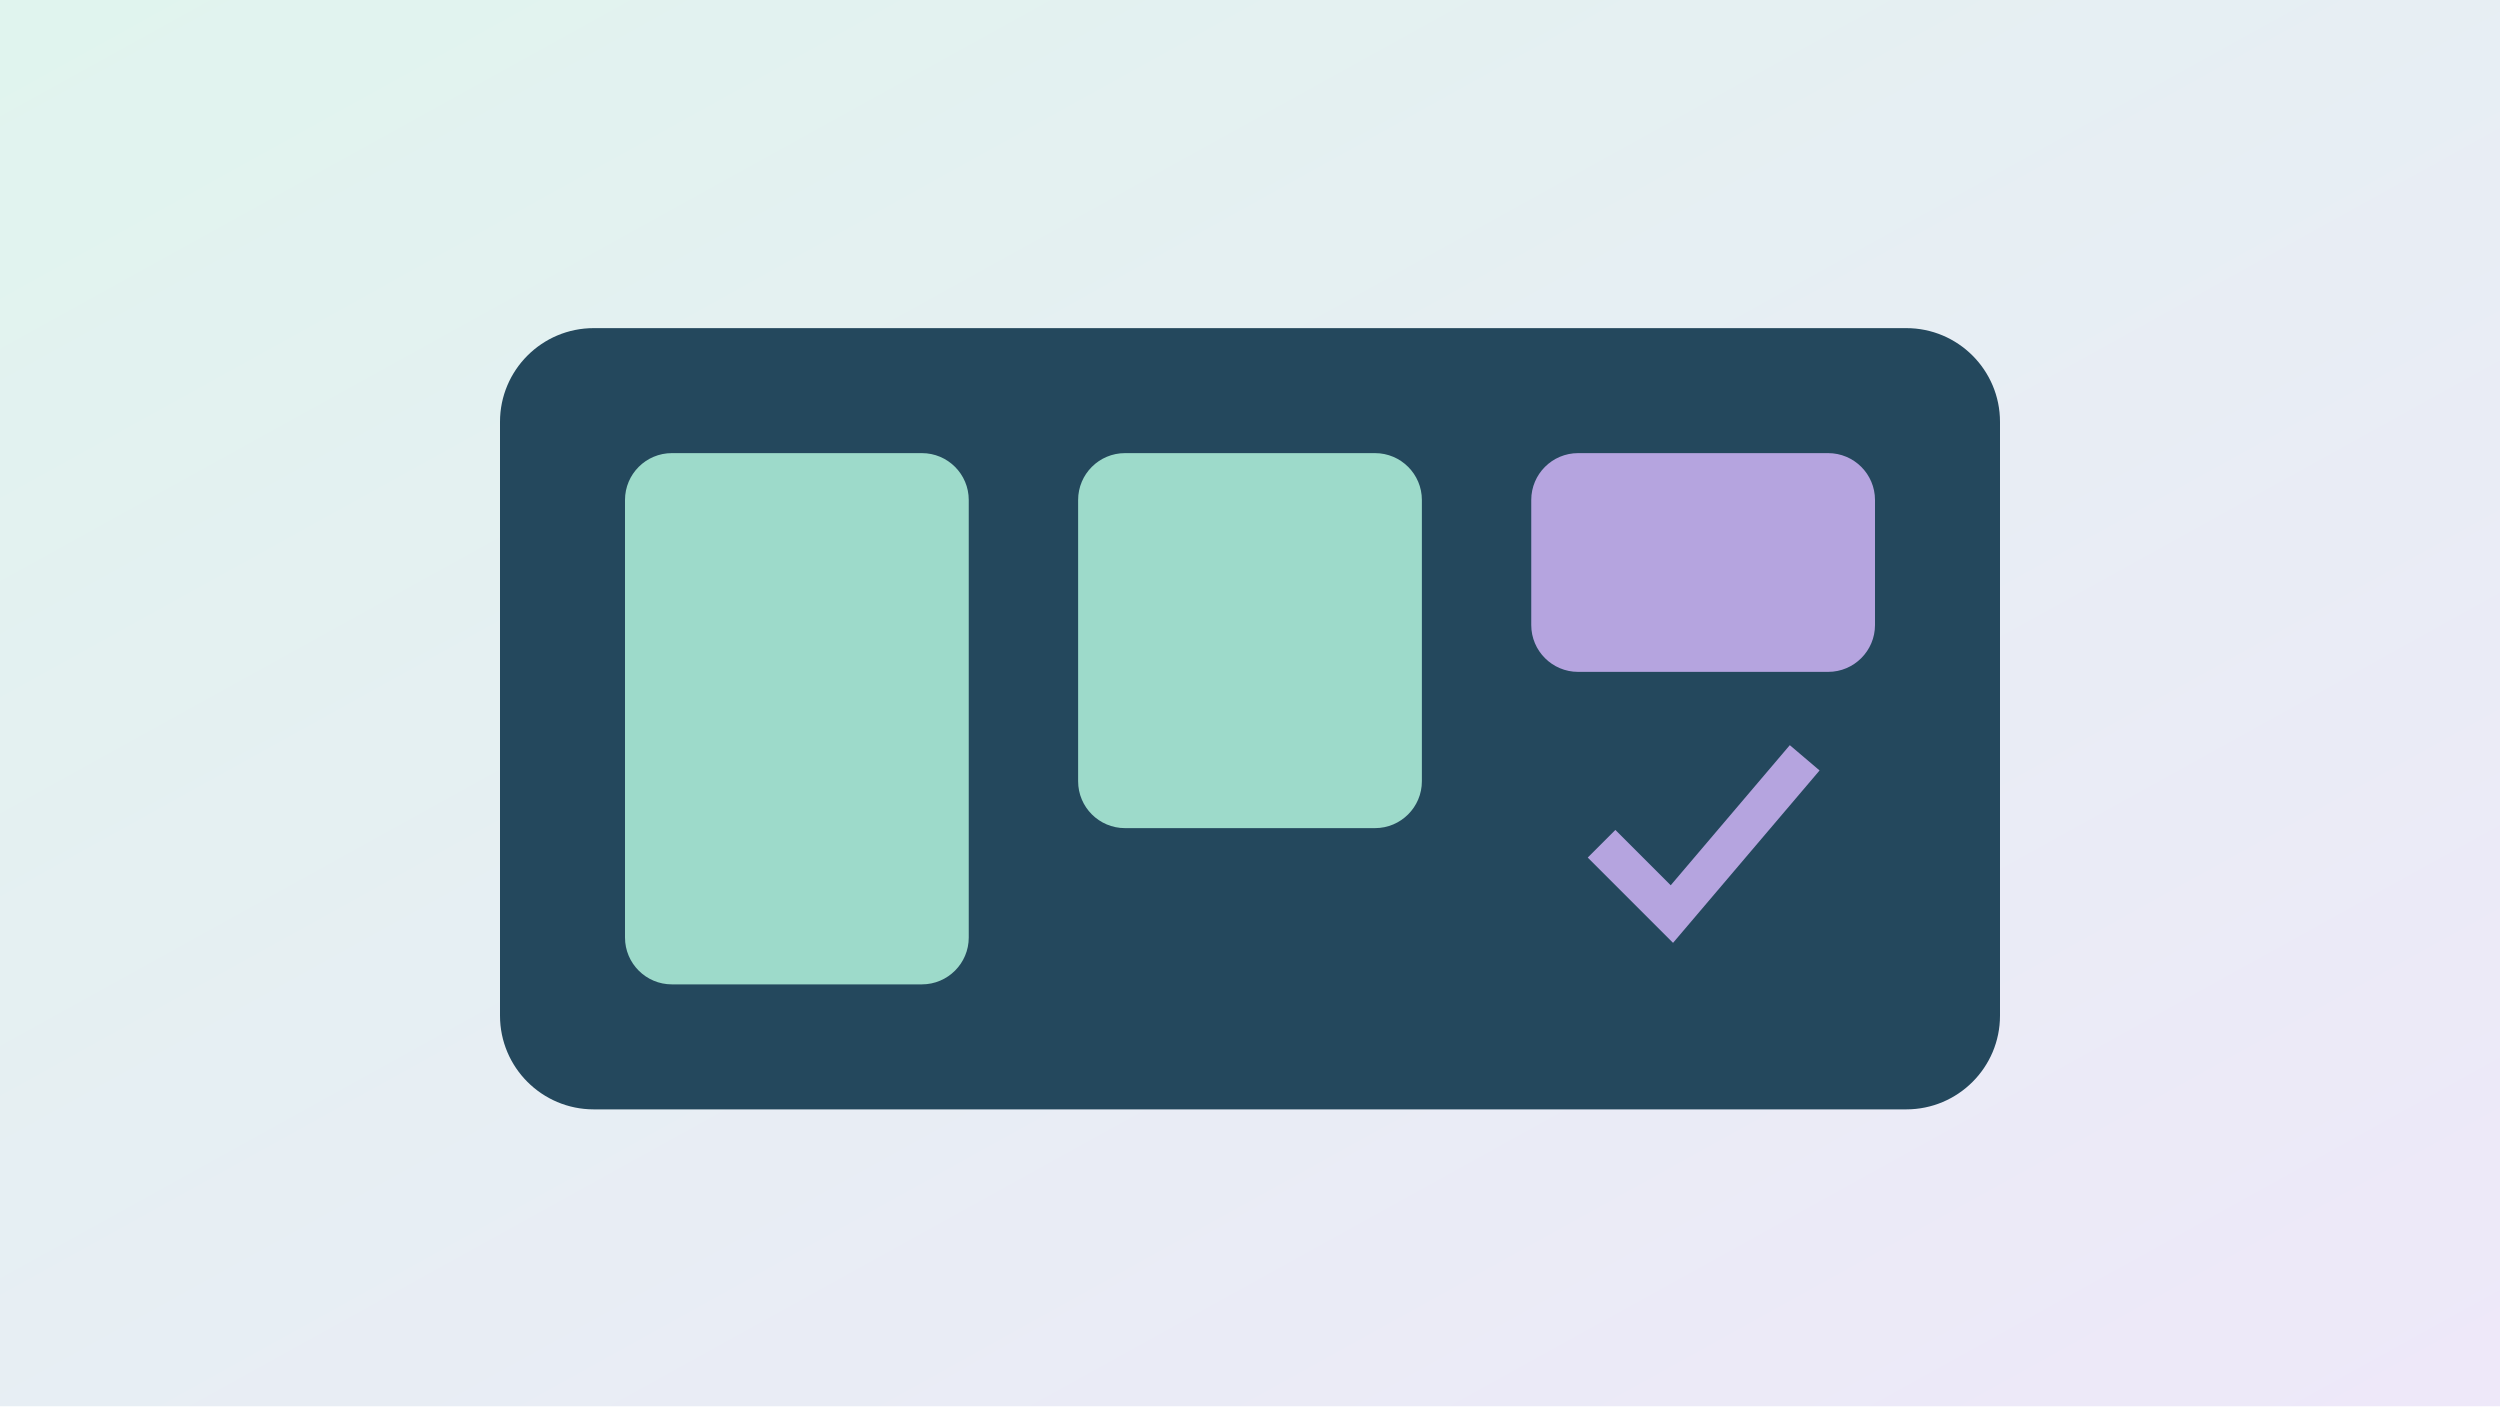
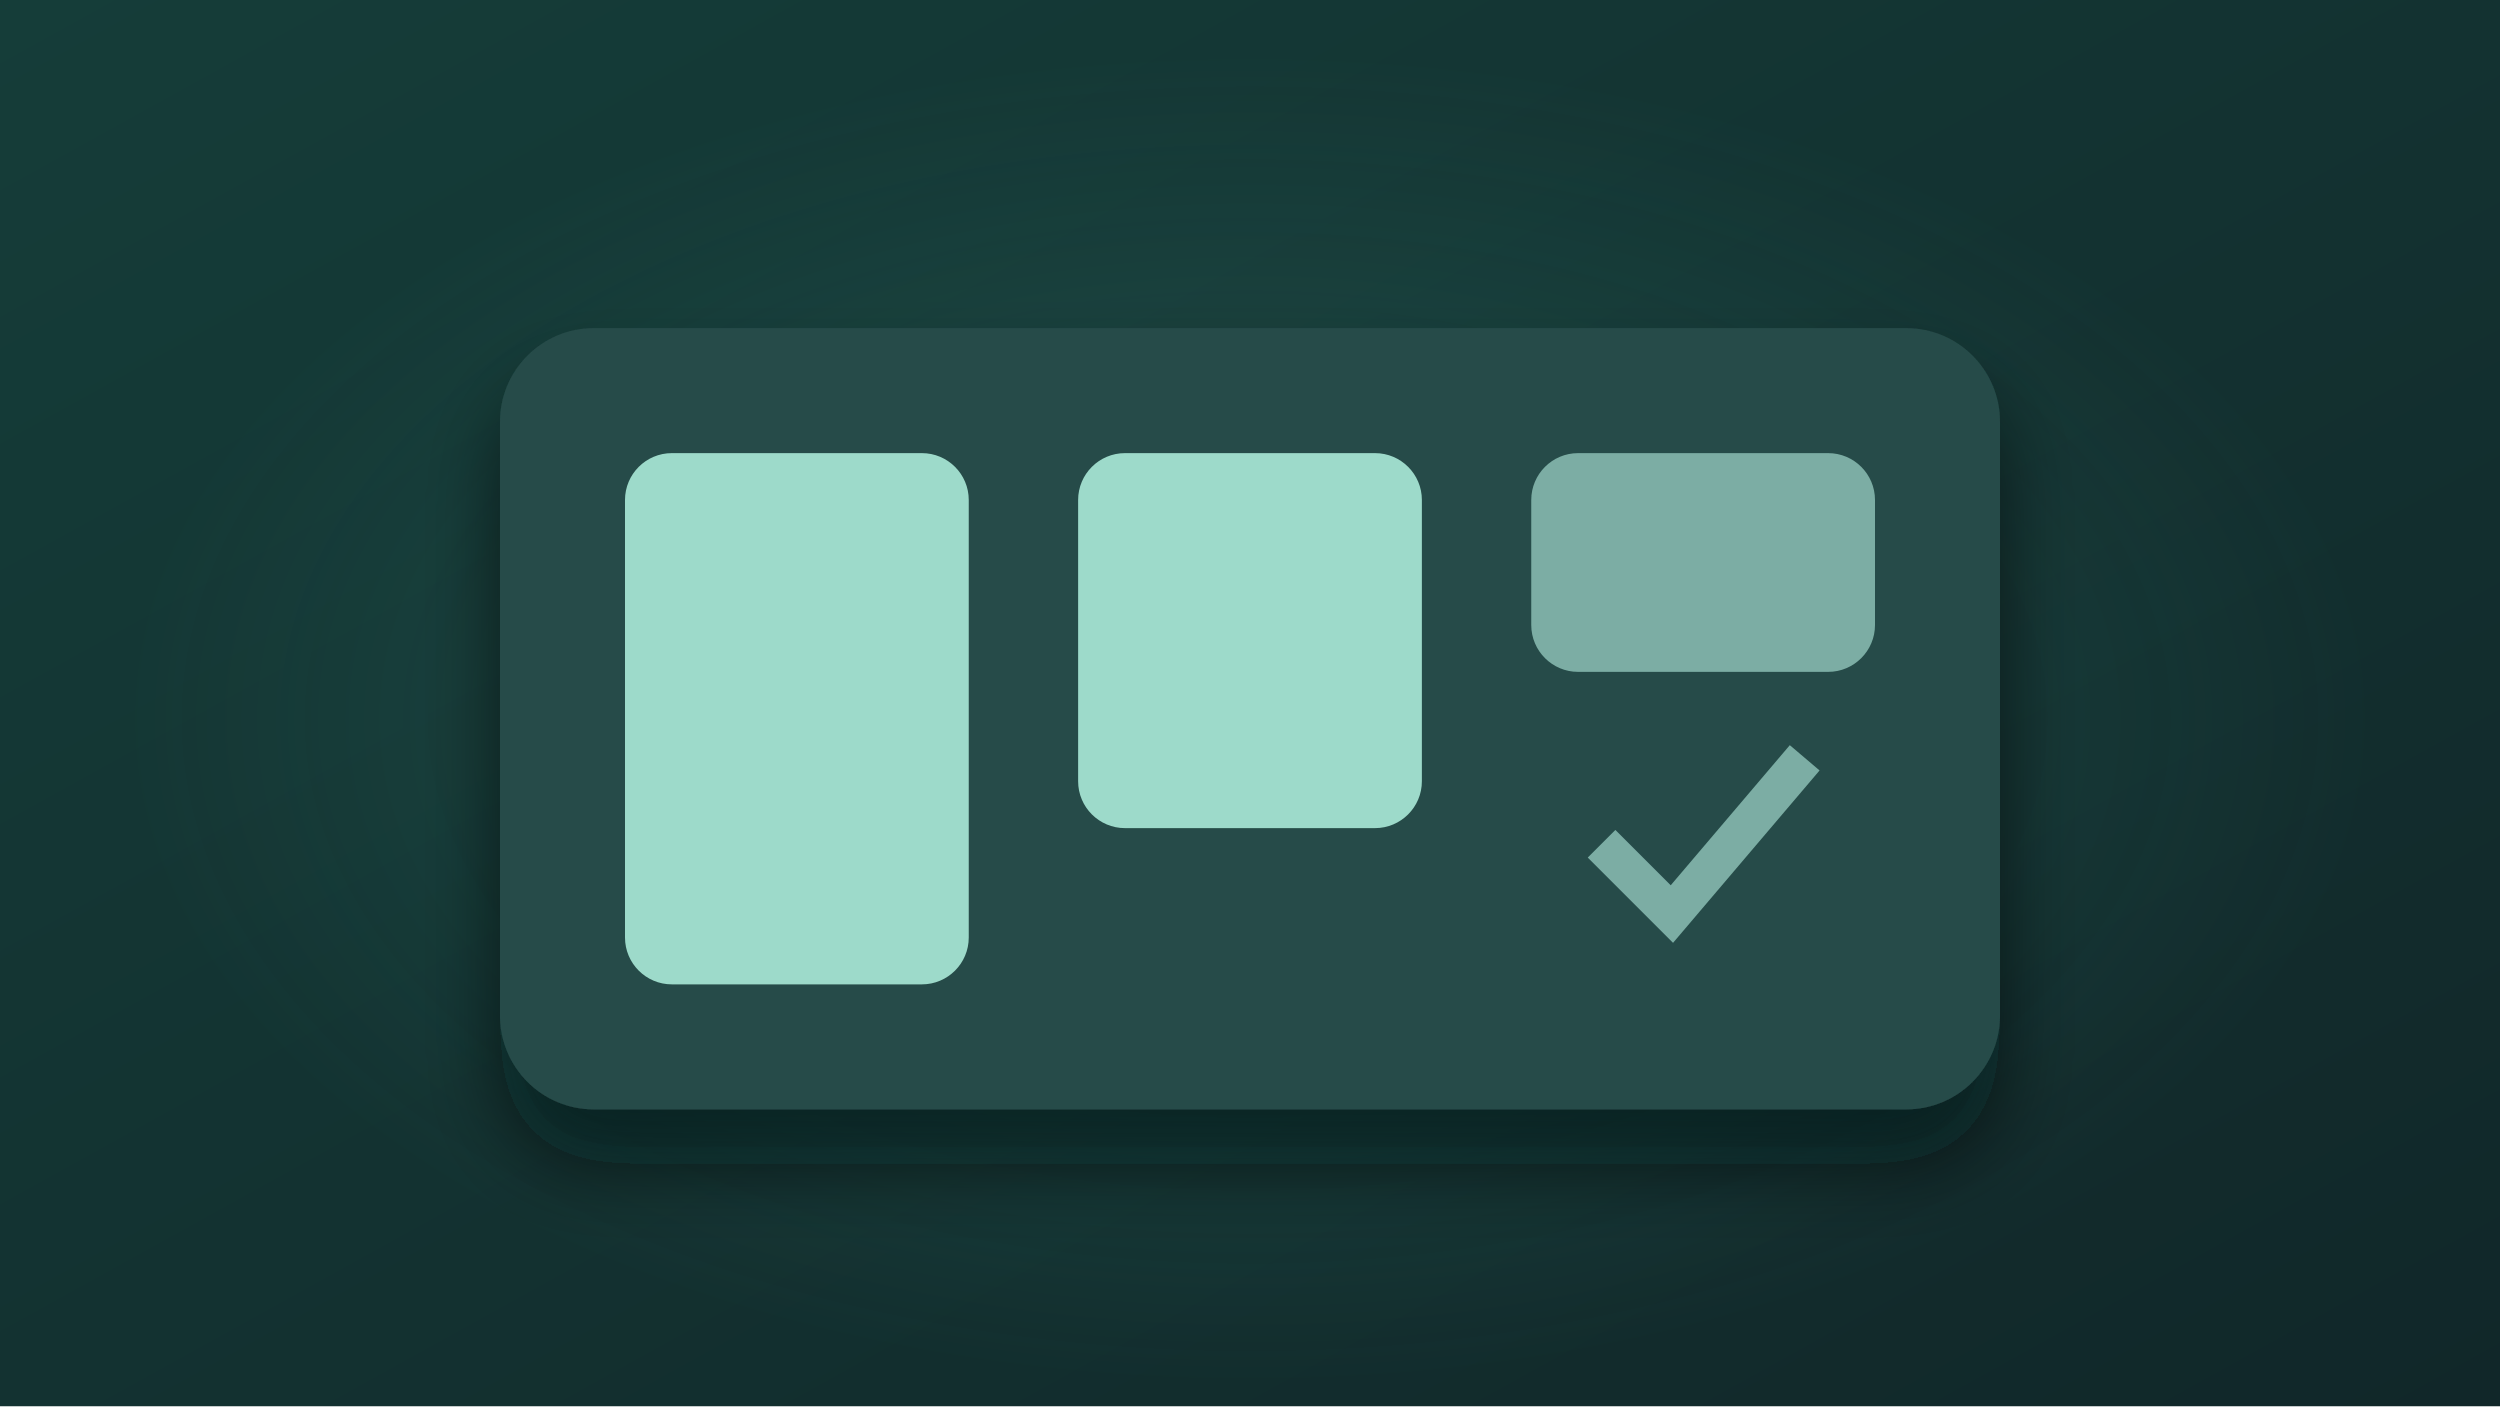
<svg xmlns="http://www.w3.org/2000/svg" viewBox="0 0 320 180" width="320" height="180">
  <defs>
    <linearGradient id="bg" x2="1" y2="1">
-       <stop stop-color="#e0f4ee" />
-       <stop offset="1" stop-color="#eee8f9" />
+       <stop stop-color="#153d39" />
+       <stop offset="1" stop-color="#112729" />
    </linearGradient>
+     <filter id="depth" x="-35%" y="-35%" width="170%" height="180%">
+       <feDropShadow dx="0" dy="7" stdDeviation="5" flood-color="#020b0d" flood-opacity=".6" />
+     </filter>
+     <radialGradient id="halo">
+       <stop stop-color="#5aceb5" stop-opacity=".18" />
+       <stop offset="1" stop-color="#5aceb5" stop-opacity="0" />
+     </radialGradient>
  </defs>
  <rect width="320" height="180" fill="url(#bg)" />
-   <rect x="64" y="42" width="192" height="100" rx="12" fill="#24485d" />
-   <g fill="#9ddaca">
-     <rect x="80" y="58" width="44" height="68" rx="6" />
-     <rect x="138" y="58" width="44" height="48" rx="6" />
+   <ellipse cx="160" cy="92" rx="145" ry="85" fill="url(#halo)" />
+   <g filter="url(#depth)">
+     <rect x="64" y="42" width="192" height="100" rx="12" fill="#264b48" />
+     <g fill="#9ddaca">
+       <rect x="80" y="58" width="44" height="68" rx="6" />
+       <rect x="138" y="58" width="44" height="48" rx="6" />
+     </g>
+     <rect x="196" y="58" width="44" height="28" rx="6" fill="#7bada4" />
+     <path d="m205 108 9 9 17-20" fill="none" stroke="#7bada4" stroke-width="5" />
  </g>
-   <rect x="196" y="58" width="44" height="28" rx="6" fill="#b5a4df" />
-   <path d="m205 108 9 9 17-20" fill="none" stroke="#b5a4df" stroke-width="5" />
</svg>
